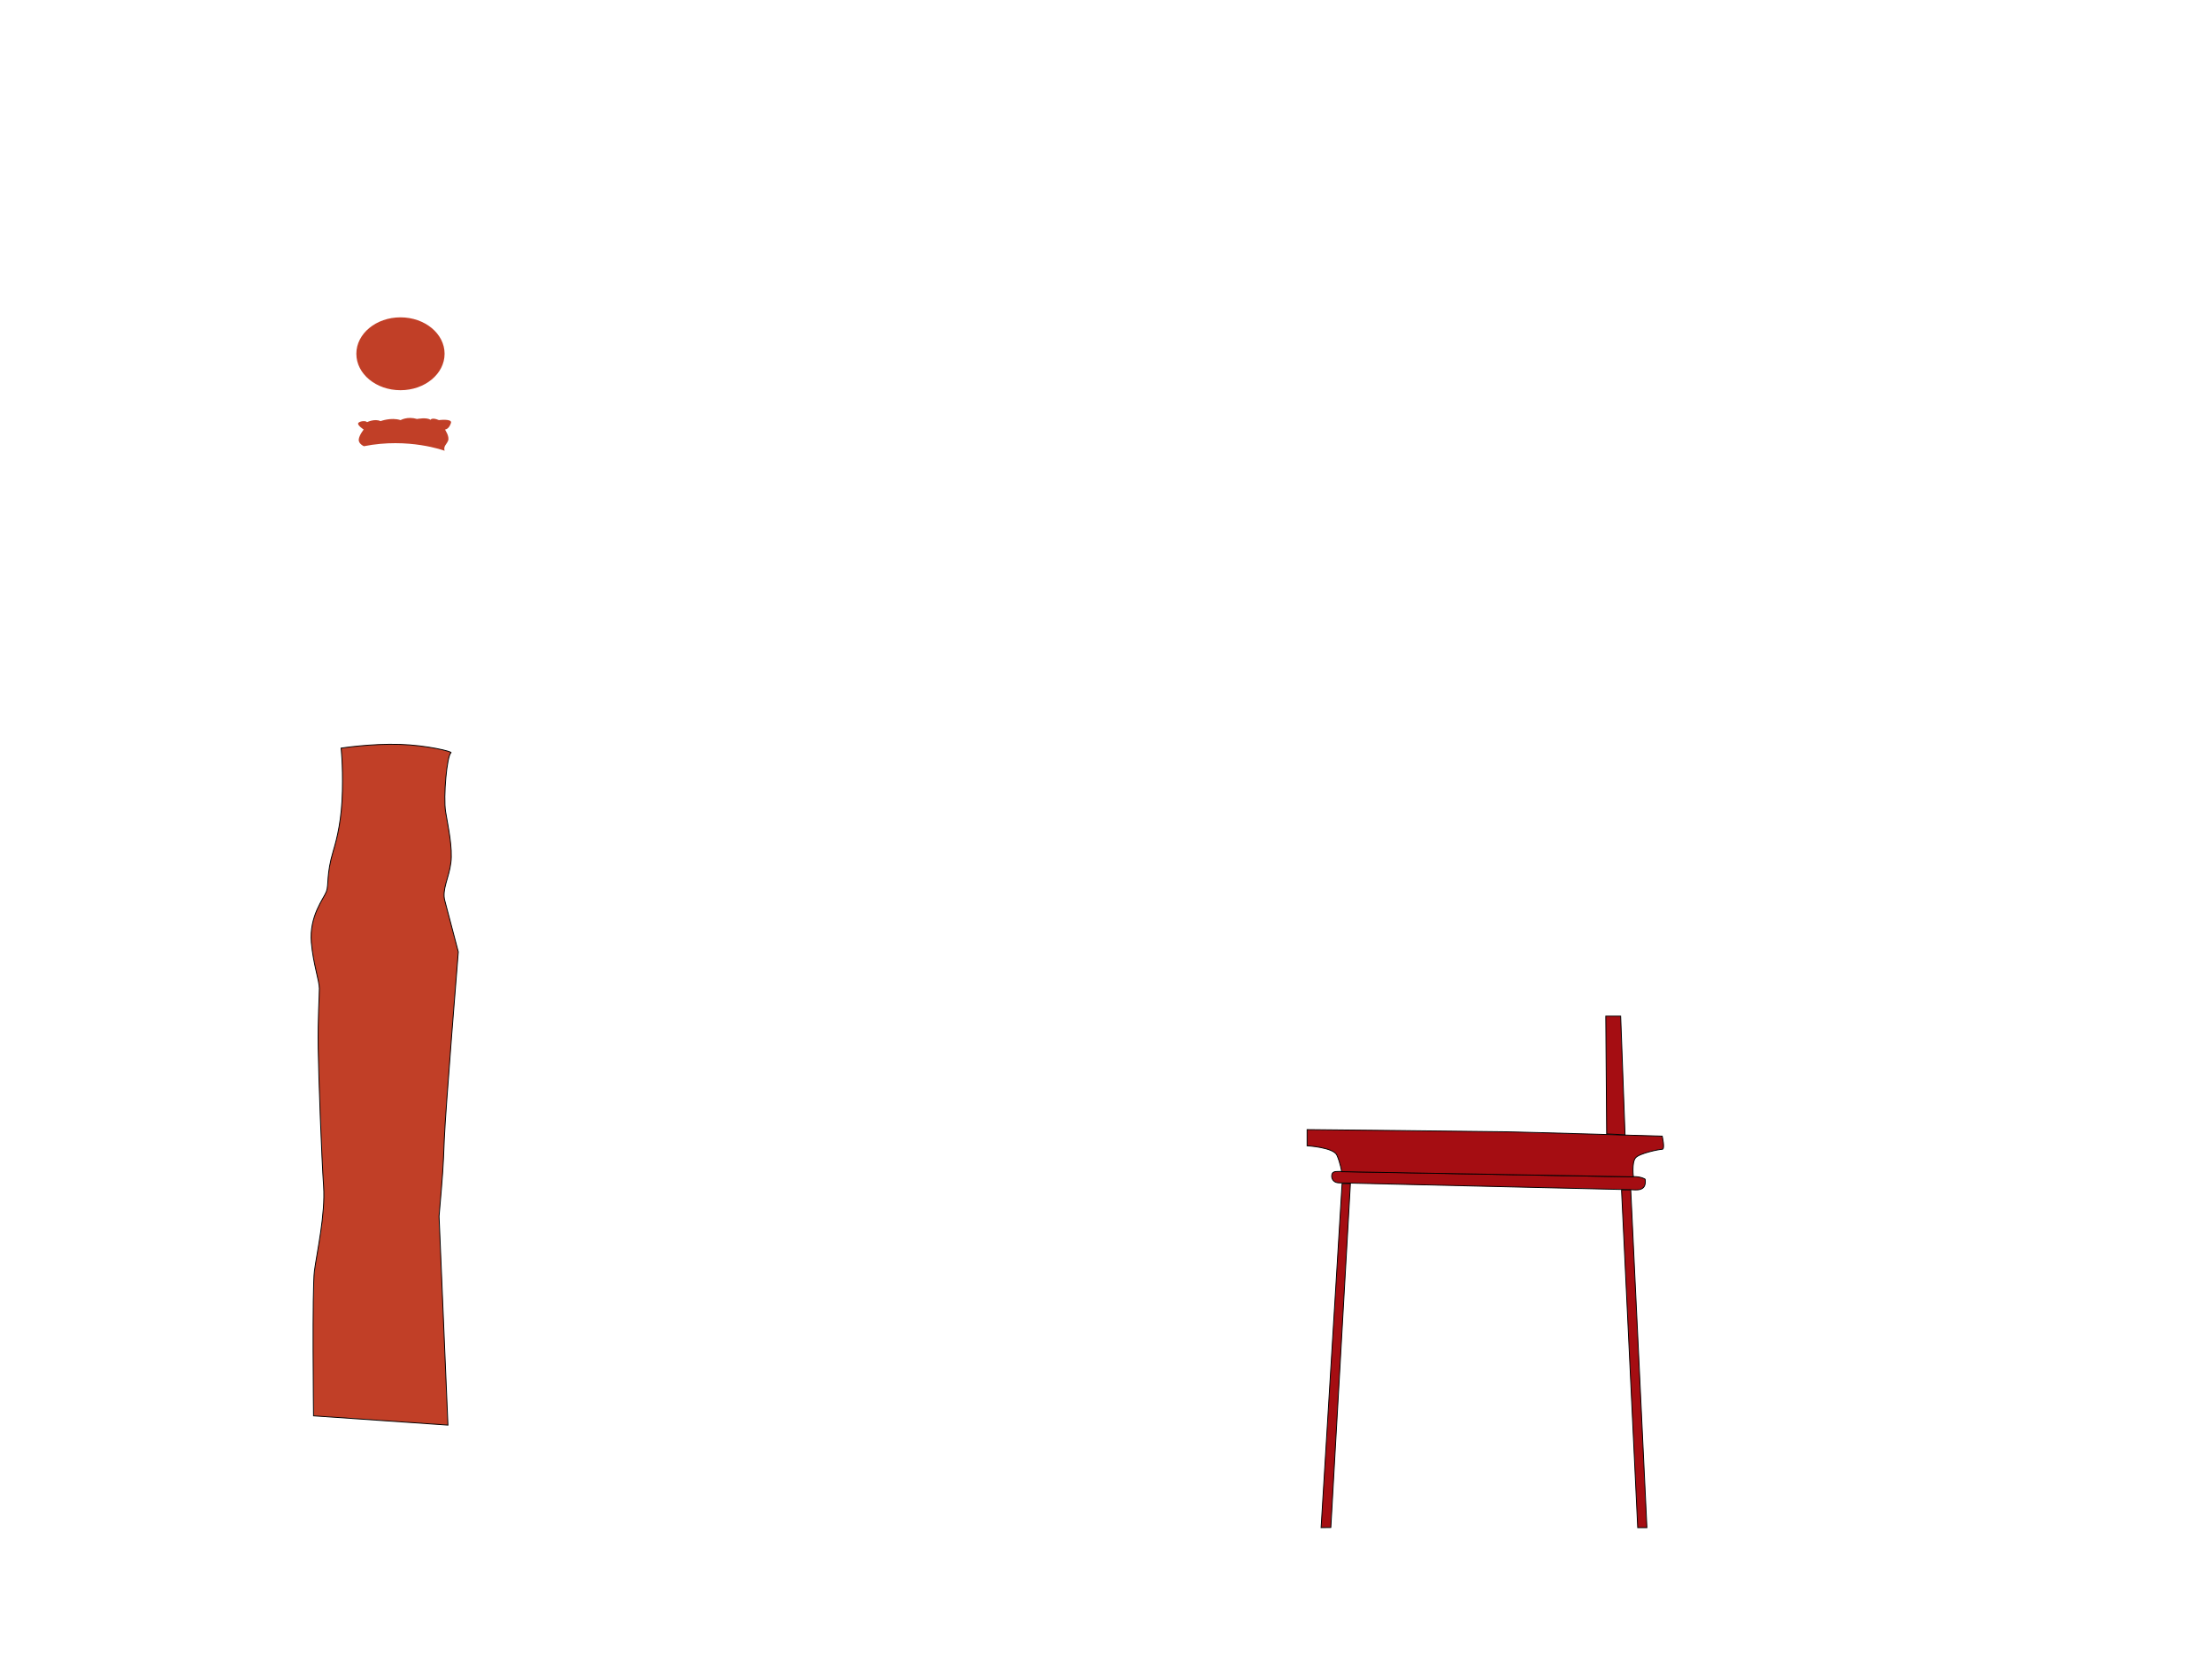
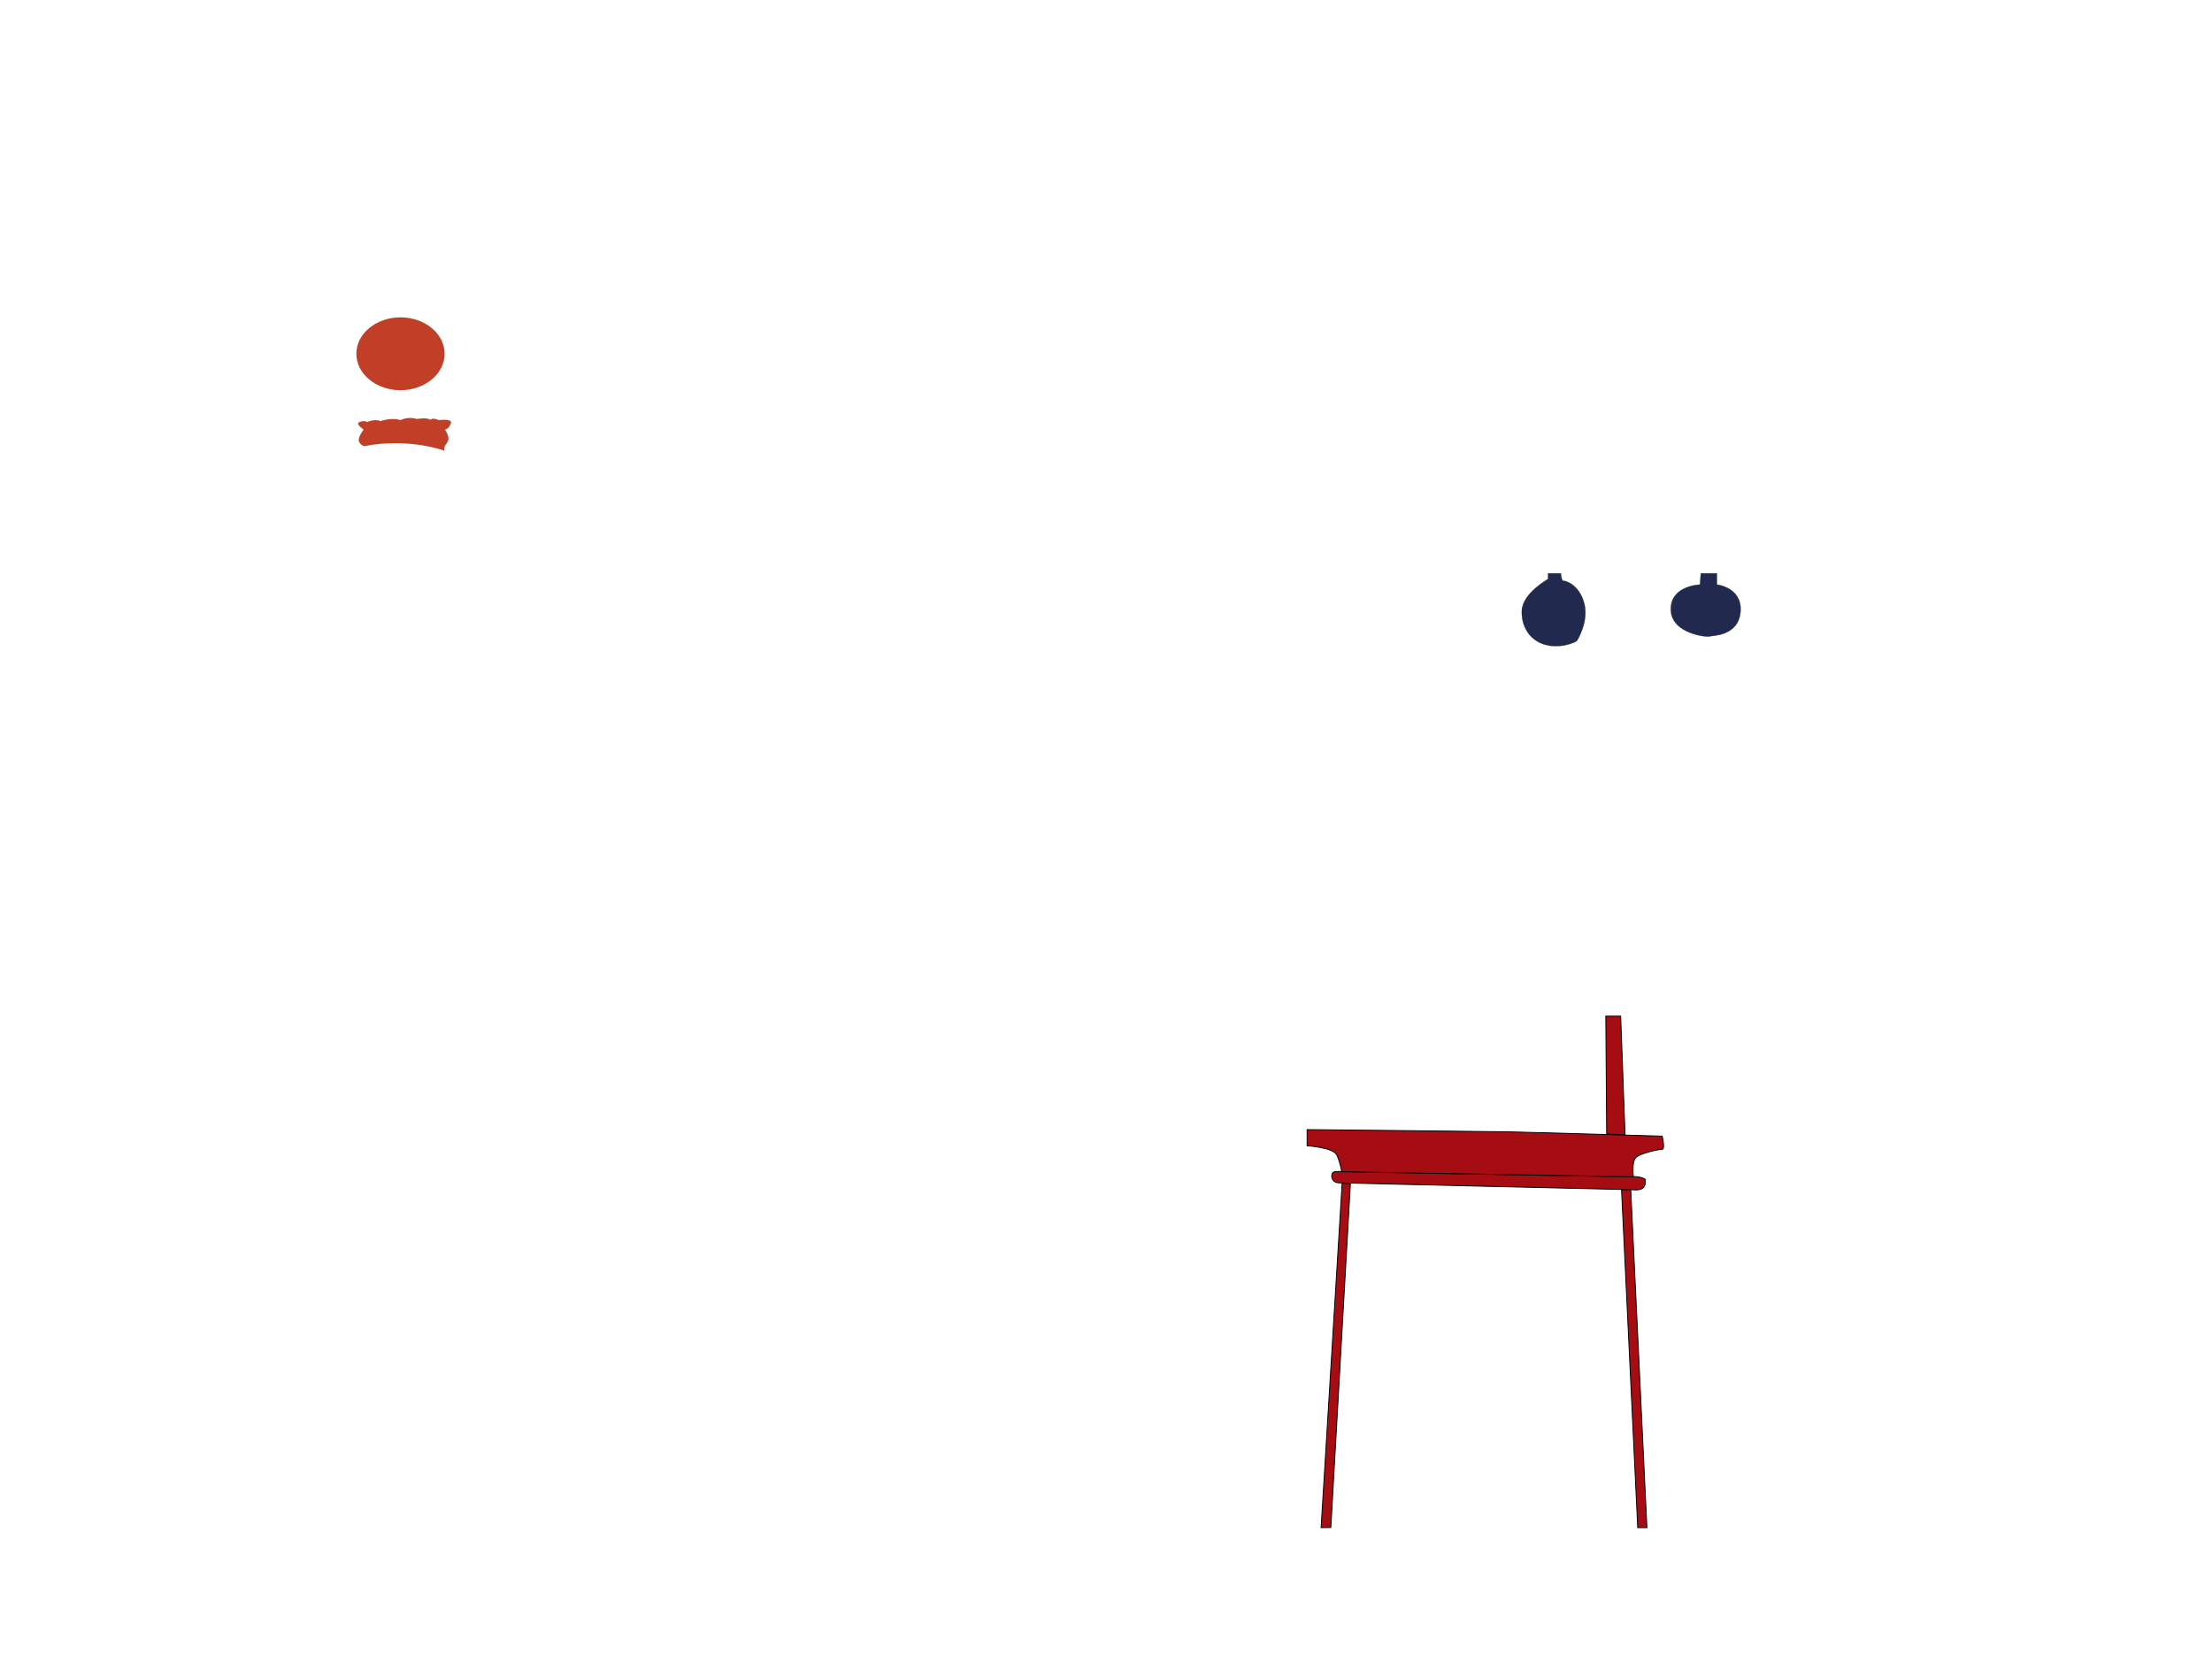
<svg xmlns="http://www.w3.org/2000/svg" version="1.1" id="red-clothing" x="0px" y="0px" width="2529.088px" height="1891.836px" viewBox="0 0 2529.088 1891.836" enable-background="new 0 0 2529.088 1891.836" xml:space="preserve">
-   <path fill="#C13F27" stroke="#000000" stroke-miterlimit="10" d="M355.988,1078.074c-2.665-30.438,14.23-50.479,17.191-58.37  c2.96-7.89-0.191-19.77,7.834-46.328c4.559-15.089,9.812-36.807,10.475-68.774c0.656-31.656-1.5-49-1.5-49s34.005-5.319,67.49-4.255  c30.22,0.961,60.388,8.236,58.175,9.588c-4.663,2.849-8.964,50.353-6.166,67.447c2.798,17.094,8.221,41.192,6,58.505  s-10.443,30.563-6.892,43.274l15.392,58.465c0,0-14.667,180.766-16,214.475c-1.391,35.188-1.408,34.584-6,88l10.161,238.758  l-153.656-10.605c0,0-1.668-145.489,0.996-165.651c2.663-20.162,12.721-65.004,10.5-97c-2.222-31.997-5.729-124.815-6.175-158.565  c-0.443-33.75,1.333-58.732,1.333-67.5C365.146,1121.77,358.126,1102.485,355.988,1078.074z" />
  <ellipse fill="#C13F27" cx="457.877" cy="404.602" rx="50.444" ry="41.667" />
  <g>
-     <path fill="#C13F27" d="M508.761,491.279c0,0,5.461,8.014,3.579,12.688c-1.883,4.676-5.532,6.17-4.019,11.536   c0,0-41.062-15.362-92.242-5.184c0,0-6.473-2.784-5.88-7.844c0.592-5.062,5.625-11.197,5.625-11.197s-7.472-4.969-6.288-7.306   c1.185-2.337,8.658-3.215,10.138-1.169c0,0,8.882-4.338,15.396-1.146c0,0,12.143-4.661,22.948-1.173c0,0,7.845-4.618,18.799-1.295   c0,0,11.214-2.229,15.377,0.984c0,0,1.446-3.214,9.614,0.292c0,0,15.409-1.941,13.812,3.214   C513.291,491.198,508.761,491.279,508.761,491.279z" />
+     <path fill="#C13F27" d="M508.761,491.279c0,0,5.461,8.014,3.579,12.688c-1.883,4.676-5.532,6.17-4.019,11.536   c0,0-41.062-15.362-92.242-5.184c0,0-6.473-2.784-5.88-7.845c0.592-5.062,5.625-11.196,5.625-11.196s-7.472-4.97-6.288-7.307   c1.185-2.337,8.658-3.215,10.138-1.169c0,0,8.882-4.338,15.396-1.146c0,0,12.143-4.661,22.948-1.173c0,0,7.845-4.618,18.799-1.295   c0,0,11.214-2.229,15.377,0.983c0,0,1.446-3.214,9.614,0.292c0,0,15.409-1.94,13.812,3.214   C513.291,491.198,508.761,491.279,508.761,491.279z" />
  </g>
  <polyline fill="#A50D12" stroke="#000000" stroke-miterlimit="10" points="1853.984,1360.846 1872.49,1747.102 1882.988,1747.102   1864.488,1360.599 1853.984,1360.846 " />
  <polygon fill="#A50D12" stroke="#000000" stroke-miterlimit="10" points="1510.487,1747.102 1521.595,1746.958 1543.983,1353.602   1534.487,1353.602 " />
-   <path fill="#A50D12" stroke="#000000" stroke-miterlimit="10" d="M1530.974,1352.786l333.515,7.812c5.178,0,18.5,3.003,16.5-11.944  c0,0-5.5-4.051-17.509-2.763l-332.506-6.18c-5.176,0-8.378,0.274-8.378,5.537  C1522.596,1345.249,1522.457,1352.511,1530.974,1352.786z" />
-   <path fill="#A50D12" stroke="#000000" stroke-miterlimit="10" d="M1867.512,1345.94c0,0-2.023-16.397,2.477-21.721  s27-9.822,30.5-9.822s0-15,0-15s-150.059-4.5-178.029-5c-27.97-0.5-227.971-2.5-227.971-2.5v18.5c0,0,30,1.791,34,10.646  c4,8.855,5.5,18.966,5.5,18.966L1867.512,1345.94z" />
+   <path fill="#A50D12" stroke="#000000" stroke-miterlimit="10" d="M1530.974,1352.786l333.516,7.812c5.178,0,18.5,3.004,16.5-11.943  c0,0-5.5-4.051-17.509-2.764l-332.507-6.18c-5.176,0-8.378,0.274-8.378,5.537  C1522.596,1345.249,1522.457,1352.511,1530.974,1352.786z" />
+   <path fill="#A50D12" stroke="#000000" stroke-miterlimit="10" d="M1867.512,1345.939c0,0-2.022-16.396,2.478-21.721  s27-9.822,30.5-9.822s0-15,0-15s-150.06-4.5-178.029-5s-227.971-2.5-227.971-2.5v18.5c0,0,30,1.791,34,10.646s5.5,18.966,5.5,18.966  L1867.512,1345.939z" />
  <polygon fill="#A50D12" stroke="#000000" stroke-miterlimit="10" points="1857.995,1297.841 1852.988,1162.102 1835.989,1162.102   1836.987,1296.84 " />
+   <path fill="#21294E" stroke="#010101" stroke-width="0.222" stroke-linecap="round" stroke-linejoin="round" d="M1802.988,732.935  c0,0,14-21.833,8.333-43c-5.862-21.897-22-26.063-24-25.698s-2.666-8.475-2.666-8.475h-14.667v6.505c0,0-29.002,16-30.001,36  s11.607,40.204,37.963,40.667C1793.314,739.205,1802.988,732.935,1802.988,732.935z" />
+   <path fill="#21294E" stroke="#010101" stroke-width="0.222" stroke-linecap="round" stroke-linejoin="round" d="M1944.655,655.762  h18.334v12.839c0,0,29.523,3.206,27,31.333c-2.525,28.128-32.666,26.753-35.334,27.876c-2.666,1.123-43.668-2.707-44.334-30.458  s33.334-28.751,33.334-28.751L1944.655,655.762z" />
</svg>
